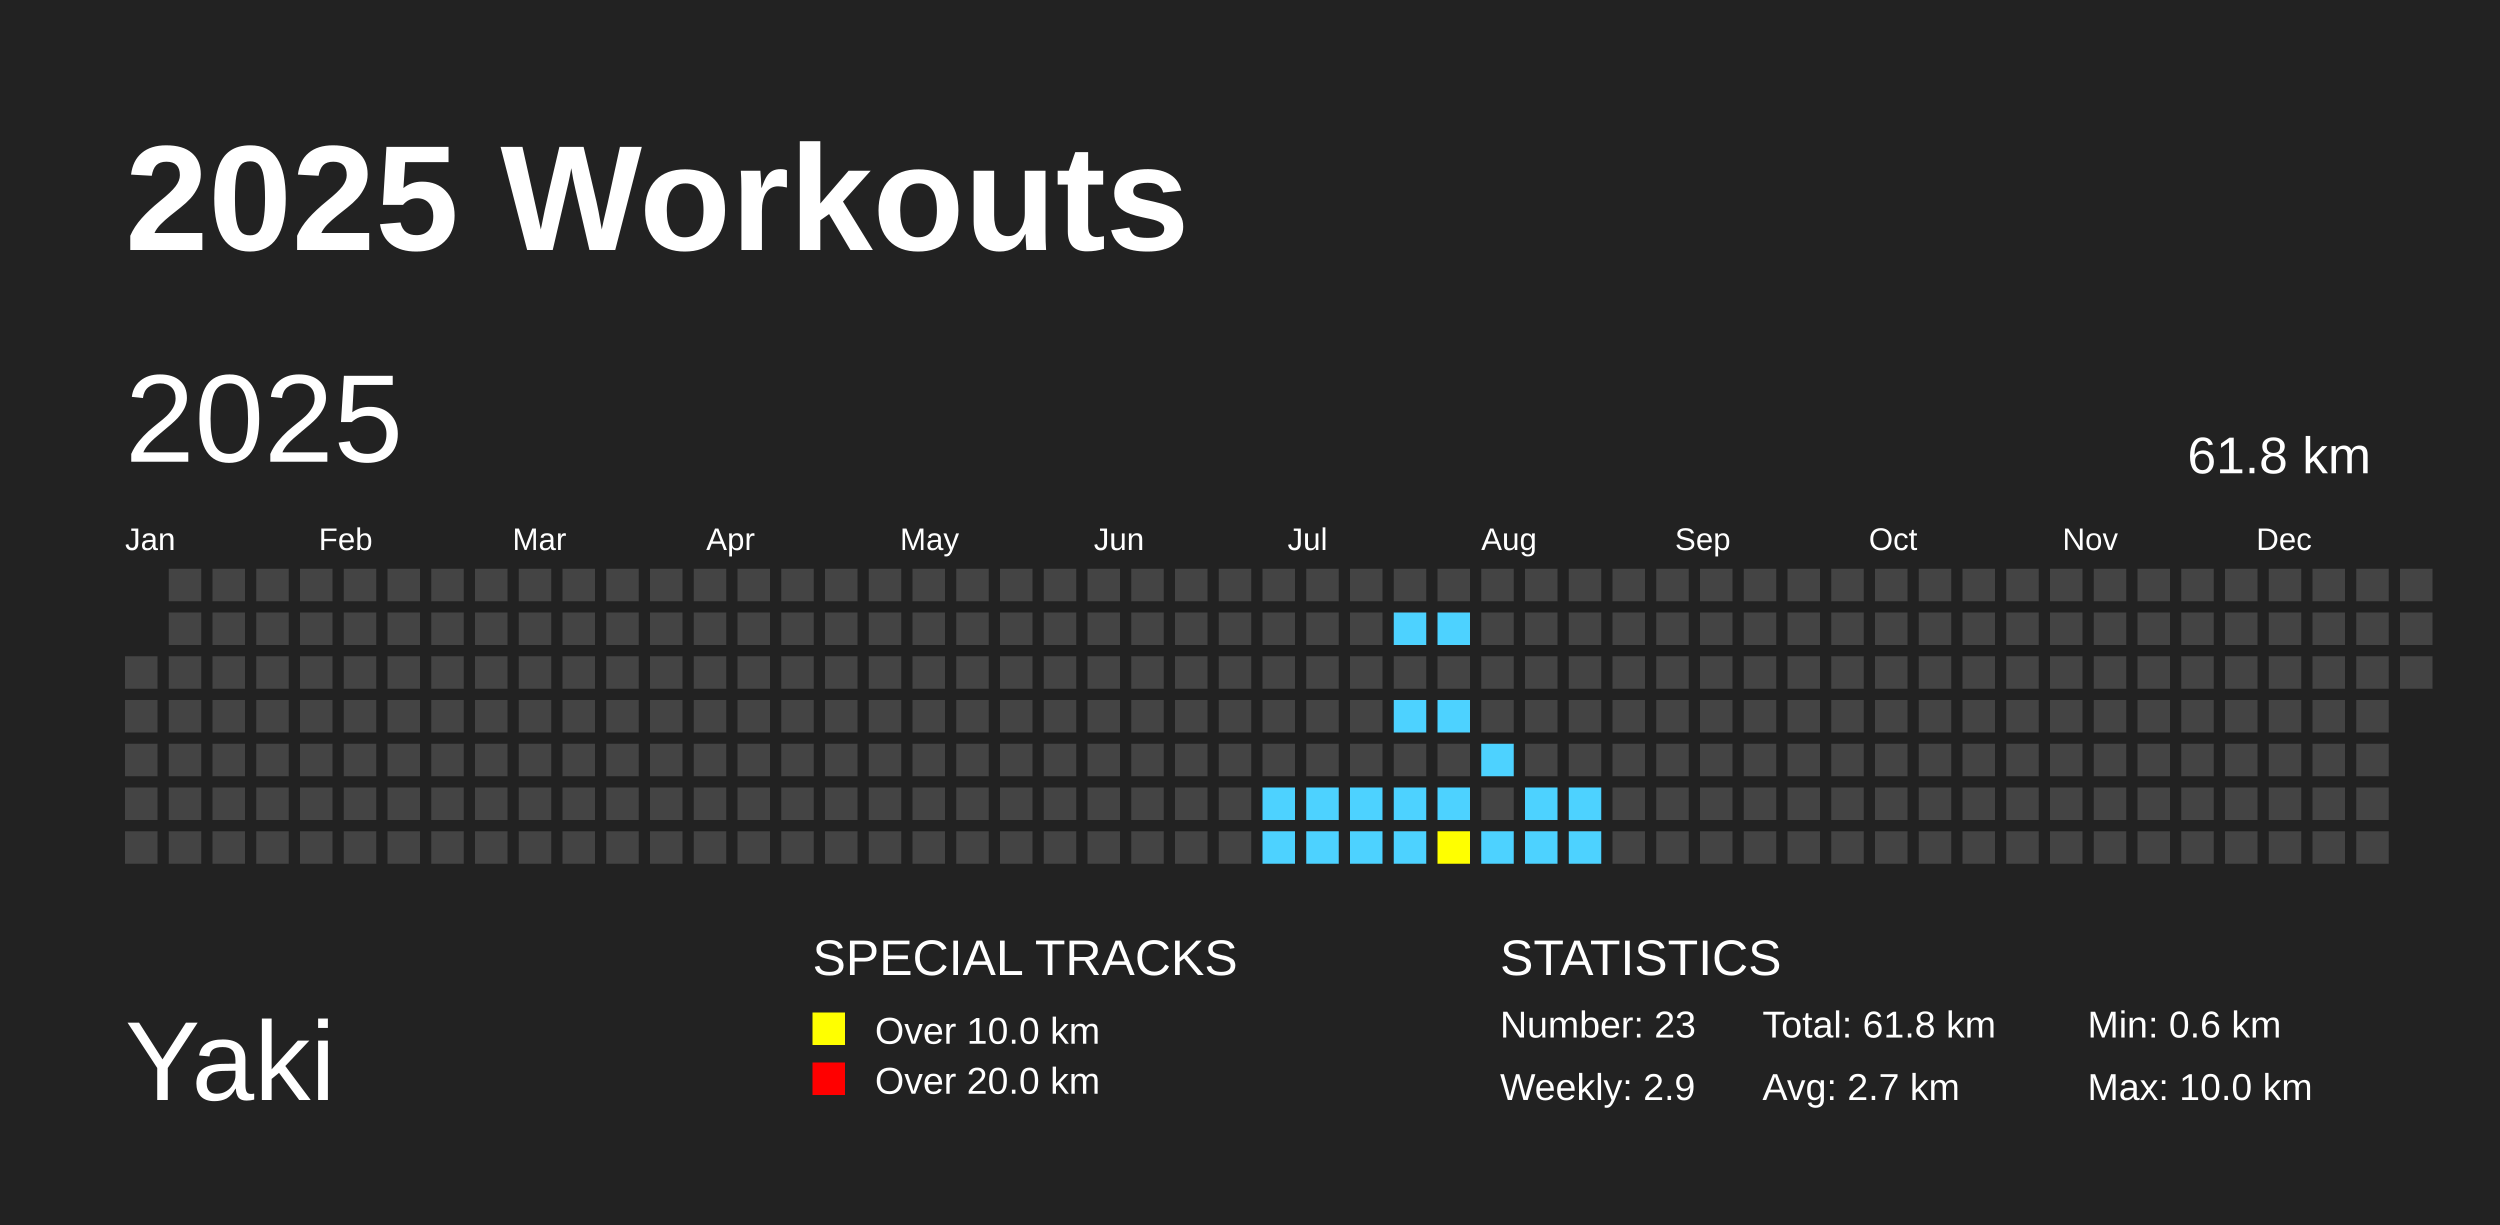
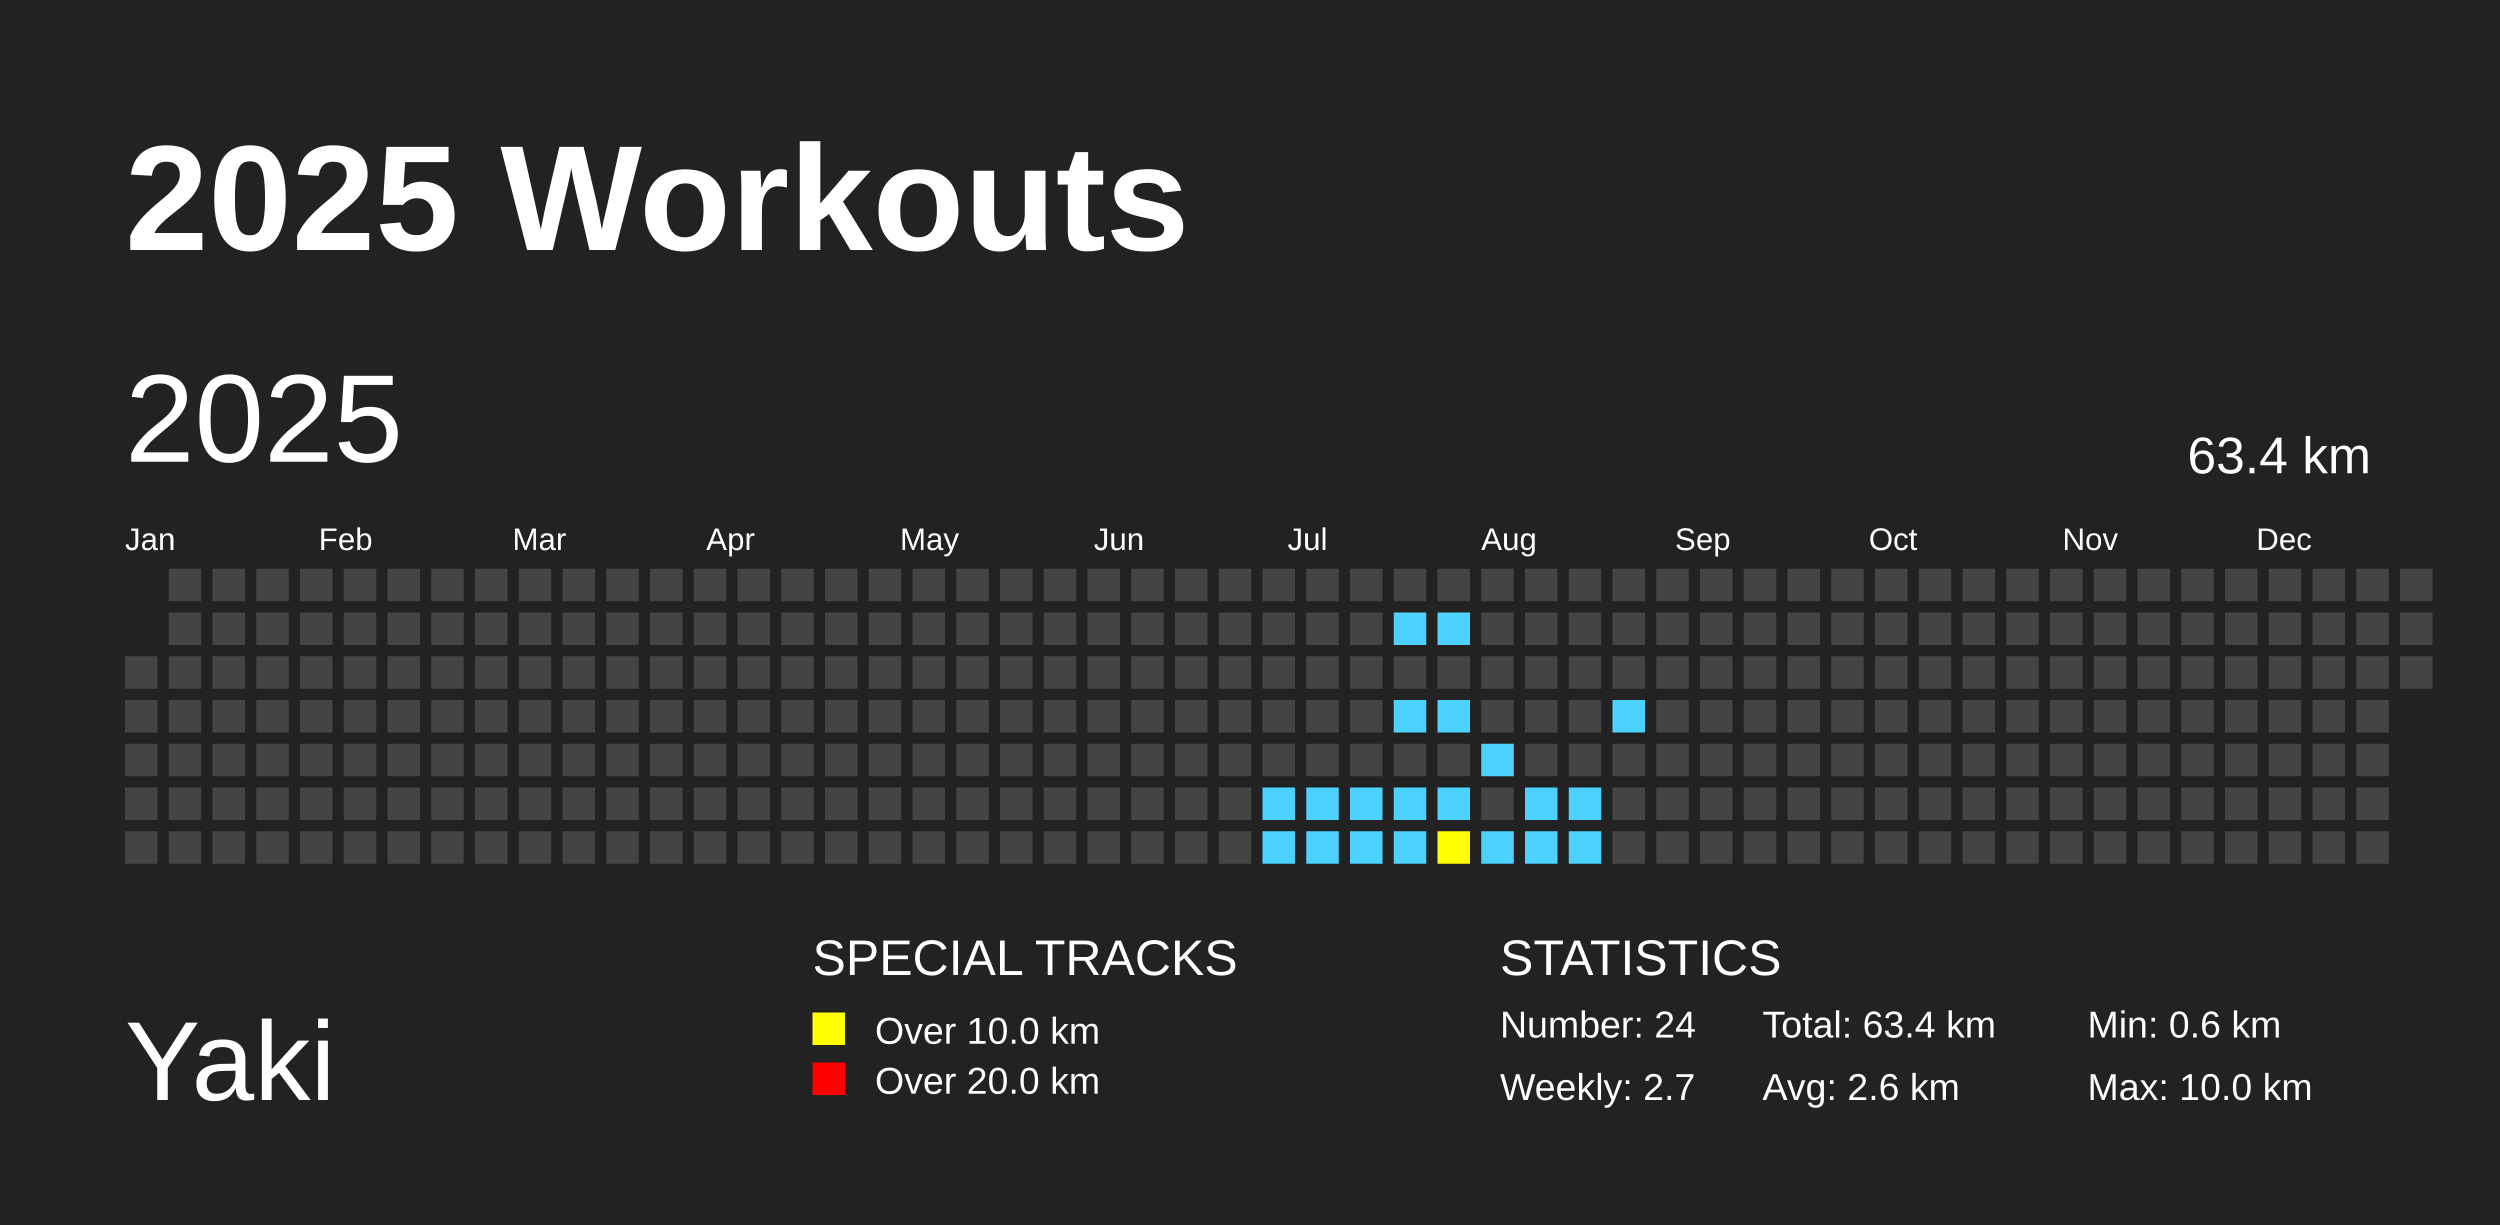
<svg xmlns="http://www.w3.org/2000/svg" baseProfile="full" height="98mm" version="1.1" viewBox="0,0,200,98" width="200mm">
  <defs />
  <rect fill="#222222" height="98" width="200" x="0" y="0" />
  <text fill="#FFFFFF" style="font-size:12px; font-family:Arial; font-weight:bold;" x="10" y="20">2025 Workouts</text>
  <text fill="#FFFFFF" style="font-size:9px; font-family:Arial" x="10" y="88">Yaki</text>
  <text fill="#FFFFFF" style="font-size:4px; font-family:Arial" x="65" y="78">SPECIAL TRACKS</text>
  <rect fill="yellow" height="2.6" width="2.6" x="65" y="81" />
  <text fill="#FFFFFF" style="font-size:3px; font-family:Arial" x="70" y="83.5">Over 10.0 km</text>
  <rect fill="red" height="2.6" width="2.6" x="65" y="85" />
  <text fill="#FFFFFF" style="font-size:3px; font-family:Arial" x="70" y="87.5">Over 20.0 km</text>
  <text fill="#FFFFFF" style="font-size:4px; font-family:Arial" x="120" y="78">STATISTICS</text>
-   <text fill="#FFFFFF" style="font-size:3px; font-family:Arial" x="120" y="83">Number: 23</text>
-   <text fill="#FFFFFF" style="font-size:3px; font-family:Arial" x="120" y="88">Weekly: 2.9</text>
-   <text fill="#FFFFFF" style="font-size:3px; font-family:Arial" x="141" y="83">Total: 61.8 km</text>
-   <text fill="#FFFFFF" style="font-size:3px; font-family:Arial" x="141" y="88">Avg: 2.7 km</text>
+   <text fill="#FFFFFF" style="font-size:3px; font-family:Arial" x="120" y="83">Number: 24</text>
+   <text fill="#FFFFFF" style="font-size:3px; font-family:Arial" x="120" y="88">Weekly: 2.7</text>
+   <text fill="#FFFFFF" style="font-size:3px; font-family:Arial" x="141" y="83">Total: 63.4 km</text>
+   <text fill="#FFFFFF" style="font-size:3px; font-family:Arial" x="141" y="88">Avg: 2.6 km</text>
  <text fill="#FFFFFF" style="font-size:3px; font-family:Arial" x="167" y="83">Min: 0.6 km</text>
  <text fill="#FFFFFF" style="font-size:3px; font-family:Arial" x="167" y="88">Max: 10.0 km</text>
  <text dominant-baseline="hanging" fill="#FFFFFF" style="font-size:10.0px; font-family:Arial;" x="10" y="30">2025</text>
-   <text dominant-baseline="hanging" fill="#FFFFFF" style="font-size:4.125px; font-family:Arial;" x="175" y="35">61.8 km</text>
+   <text dominant-baseline="hanging" fill="#FFFFFF" style="font-size:4.125px; font-family:Arial;" x="175" y="35">63.4 km</text>
  <text fill="#FFFFFF" style="font-size:2.5px; font-family:Arial" x="10.0" y="44">Jan</text>
  <text fill="#FFFFFF" style="font-size:2.5px; font-family:Arial" x="25.5" y="44">Feb</text>
  <text fill="#FFFFFF" style="font-size:2.5px; font-family:Arial" x="41.0" y="44">Mar</text>
  <text fill="#FFFFFF" style="font-size:2.5px; font-family:Arial" x="56.5" y="44">Apr</text>
  <text fill="#FFFFFF" style="font-size:2.5px; font-family:Arial" x="72.0" y="44">May</text>
  <text fill="#FFFFFF" style="font-size:2.5px; font-family:Arial" x="87.5" y="44">Jun</text>
  <text fill="#FFFFFF" style="font-size:2.5px; font-family:Arial" x="103.0" y="44">Jul</text>
  <text fill="#FFFFFF" style="font-size:2.5px; font-family:Arial" x="118.5" y="44">Aug</text>
  <text fill="#FFFFFF" style="font-size:2.5px; font-family:Arial" x="134.0" y="44">Sep</text>
  <text fill="#FFFFFF" style="font-size:2.5px; font-family:Arial" x="149.5" y="44">Oct</text>
  <text fill="#FFFFFF" style="font-size:2.5px; font-family:Arial" x="165.0" y="44">Nov</text>
  <text fill="#FFFFFF" style="font-size:2.5px; font-family:Arial" x="180.5" y="44">Dec</text>
  <rect fill="#444444" height="2.6" width="2.6" x="10.0" y="52.5" />
  <rect fill="#444444" height="2.6" width="2.6" x="10.0" y="56.0" />
  <rect fill="#444444" height="2.6" width="2.6" x="10.0" y="59.5" />
  <rect fill="#444444" height="2.6" width="2.6" x="10.0" y="63.0" />
  <rect fill="#444444" height="2.6" width="2.6" x="10.0" y="66.5" />
  <rect fill="#444444" height="2.6" width="2.6" x="13.5" y="45.5" />
  <rect fill="#444444" height="2.6" width="2.6" x="13.5" y="49.0" />
  <rect fill="#444444" height="2.6" width="2.6" x="13.5" y="52.5" />
  <rect fill="#444444" height="2.6" width="2.6" x="13.5" y="56.0" />
  <rect fill="#444444" height="2.6" width="2.6" x="13.5" y="59.5" />
  <rect fill="#444444" height="2.6" width="2.6" x="13.5" y="63.0" />
  <rect fill="#444444" height="2.6" width="2.6" x="13.5" y="66.5" />
  <rect fill="#444444" height="2.6" width="2.6" x="17.0" y="45.5" />
  <rect fill="#444444" height="2.6" width="2.6" x="17.0" y="49.0" />
  <rect fill="#444444" height="2.6" width="2.6" x="17.0" y="52.5" />
  <rect fill="#444444" height="2.6" width="2.6" x="17.0" y="56.0" />
  <rect fill="#444444" height="2.6" width="2.6" x="17.0" y="59.5" />
  <rect fill="#444444" height="2.6" width="2.6" x="17.0" y="63.0" />
  <rect fill="#444444" height="2.6" width="2.6" x="17.0" y="66.5" />
  <rect fill="#444444" height="2.6" width="2.6" x="20.5" y="45.5" />
  <rect fill="#444444" height="2.6" width="2.6" x="20.5" y="49.0" />
  <rect fill="#444444" height="2.6" width="2.6" x="20.5" y="52.5" />
  <rect fill="#444444" height="2.6" width="2.6" x="20.5" y="56.0" />
  <rect fill="#444444" height="2.6" width="2.6" x="20.5" y="59.5" />
  <rect fill="#444444" height="2.6" width="2.6" x="20.5" y="63.0" />
  <rect fill="#444444" height="2.6" width="2.6" x="20.5" y="66.5" />
  <rect fill="#444444" height="2.6" width="2.6" x="24.0" y="45.5" />
  <rect fill="#444444" height="2.6" width="2.6" x="24.0" y="49.0" />
  <rect fill="#444444" height="2.6" width="2.6" x="24.0" y="52.5" />
  <rect fill="#444444" height="2.6" width="2.6" x="24.0" y="56.0" />
  <rect fill="#444444" height="2.6" width="2.6" x="24.0" y="59.5" />
  <rect fill="#444444" height="2.6" width="2.6" x="24.0" y="63.0" />
  <rect fill="#444444" height="2.6" width="2.6" x="24.0" y="66.5" />
  <rect fill="#444444" height="2.6" width="2.6" x="27.5" y="45.5" />
  <rect fill="#444444" height="2.6" width="2.6" x="27.5" y="49.0" />
  <rect fill="#444444" height="2.6" width="2.6" x="27.5" y="52.5" />
  <rect fill="#444444" height="2.6" width="2.6" x="27.5" y="56.0" />
  <rect fill="#444444" height="2.6" width="2.6" x="27.5" y="59.5" />
  <rect fill="#444444" height="2.6" width="2.6" x="27.5" y="63.0" />
  <rect fill="#444444" height="2.6" width="2.6" x="27.5" y="66.5" />
  <rect fill="#444444" height="2.6" width="2.6" x="31.0" y="45.5" />
  <rect fill="#444444" height="2.6" width="2.6" x="31.0" y="49.0" />
  <rect fill="#444444" height="2.6" width="2.6" x="31.0" y="52.5" />
  <rect fill="#444444" height="2.6" width="2.6" x="31.0" y="56.0" />
  <rect fill="#444444" height="2.6" width="2.6" x="31.0" y="59.5" />
  <rect fill="#444444" height="2.6" width="2.6" x="31.0" y="63.0" />
  <rect fill="#444444" height="2.6" width="2.6" x="31.0" y="66.5" />
  <rect fill="#444444" height="2.6" width="2.6" x="34.5" y="45.5" />
  <rect fill="#444444" height="2.6" width="2.6" x="34.5" y="49.0" />
  <rect fill="#444444" height="2.6" width="2.6" x="34.5" y="52.5" />
  <rect fill="#444444" height="2.6" width="2.6" x="34.5" y="56.0" />
  <rect fill="#444444" height="2.6" width="2.6" x="34.5" y="59.5" />
  <rect fill="#444444" height="2.6" width="2.6" x="34.5" y="63.0" />
  <rect fill="#444444" height="2.6" width="2.6" x="34.5" y="66.5" />
  <rect fill="#444444" height="2.6" width="2.6" x="38.0" y="45.5" />
  <rect fill="#444444" height="2.6" width="2.6" x="38.0" y="49.0" />
  <rect fill="#444444" height="2.6" width="2.6" x="38.0" y="52.5" />
  <rect fill="#444444" height="2.6" width="2.6" x="38.0" y="56.0" />
  <rect fill="#444444" height="2.6" width="2.6" x="38.0" y="59.5" />
  <rect fill="#444444" height="2.6" width="2.6" x="38.0" y="63.0" />
  <rect fill="#444444" height="2.6" width="2.6" x="38.0" y="66.5" />
  <rect fill="#444444" height="2.6" width="2.6" x="41.5" y="45.5" />
  <rect fill="#444444" height="2.6" width="2.6" x="41.5" y="49.0" />
  <rect fill="#444444" height="2.6" width="2.6" x="41.5" y="52.5" />
  <rect fill="#444444" height="2.6" width="2.6" x="41.5" y="56.0" />
  <rect fill="#444444" height="2.6" width="2.6" x="41.5" y="59.5" />
  <rect fill="#444444" height="2.6" width="2.6" x="41.5" y="63.0" />
  <rect fill="#444444" height="2.6" width="2.6" x="41.5" y="66.5" />
  <rect fill="#444444" height="2.6" width="2.6" x="45.0" y="45.5" />
  <rect fill="#444444" height="2.6" width="2.6" x="45.0" y="49.0" />
  <rect fill="#444444" height="2.6" width="2.6" x="45.0" y="52.5" />
  <rect fill="#444444" height="2.6" width="2.6" x="45.0" y="56.0" />
  <rect fill="#444444" height="2.6" width="2.6" x="45.0" y="59.5" />
  <rect fill="#444444" height="2.6" width="2.6" x="45.0" y="63.0" />
  <rect fill="#444444" height="2.6" width="2.6" x="45.0" y="66.5" />
  <rect fill="#444444" height="2.6" width="2.6" x="48.5" y="45.5" />
  <rect fill="#444444" height="2.6" width="2.6" x="48.5" y="49.0" />
  <rect fill="#444444" height="2.6" width="2.6" x="48.5" y="52.5" />
  <rect fill="#444444" height="2.6" width="2.6" x="48.5" y="56.0" />
  <rect fill="#444444" height="2.6" width="2.6" x="48.5" y="59.5" />
  <rect fill="#444444" height="2.6" width="2.6" x="48.5" y="63.0" />
  <rect fill="#444444" height="2.6" width="2.6" x="48.5" y="66.5" />
  <rect fill="#444444" height="2.6" width="2.6" x="52.0" y="45.5" />
  <rect fill="#444444" height="2.6" width="2.6" x="52.0" y="49.0" />
  <rect fill="#444444" height="2.6" width="2.6" x="52.0" y="52.5" />
  <rect fill="#444444" height="2.6" width="2.6" x="52.0" y="56.0" />
  <rect fill="#444444" height="2.6" width="2.6" x="52.0" y="59.5" />
  <rect fill="#444444" height="2.6" width="2.6" x="52.0" y="63.0" />
  <rect fill="#444444" height="2.6" width="2.6" x="52.0" y="66.5" />
  <rect fill="#444444" height="2.6" width="2.6" x="55.5" y="45.5" />
  <rect fill="#444444" height="2.6" width="2.6" x="55.5" y="49.0" />
  <rect fill="#444444" height="2.6" width="2.6" x="55.5" y="52.5" />
  <rect fill="#444444" height="2.6" width="2.6" x="55.5" y="56.0" />
  <rect fill="#444444" height="2.6" width="2.6" x="55.5" y="59.5" />
  <rect fill="#444444" height="2.6" width="2.6" x="55.5" y="63.0" />
  <rect fill="#444444" height="2.6" width="2.6" x="55.5" y="66.5" />
  <rect fill="#444444" height="2.6" width="2.6" x="59.0" y="45.5" />
  <rect fill="#444444" height="2.6" width="2.6" x="59.0" y="49.0" />
  <rect fill="#444444" height="2.6" width="2.6" x="59.0" y="52.5" />
  <rect fill="#444444" height="2.6" width="2.6" x="59.0" y="56.0" />
  <rect fill="#444444" height="2.6" width="2.6" x="59.0" y="59.5" />
  <rect fill="#444444" height="2.6" width="2.6" x="59.0" y="63.0" />
  <rect fill="#444444" height="2.6" width="2.6" x="59.0" y="66.5" />
  <rect fill="#444444" height="2.6" width="2.6" x="62.5" y="45.5" />
  <rect fill="#444444" height="2.6" width="2.6" x="62.5" y="49.0" />
  <rect fill="#444444" height="2.6" width="2.6" x="62.5" y="52.5" />
  <rect fill="#444444" height="2.6" width="2.6" x="62.5" y="56.0" />
  <rect fill="#444444" height="2.6" width="2.6" x="62.5" y="59.5" />
  <rect fill="#444444" height="2.6" width="2.6" x="62.5" y="63.0" />
  <rect fill="#444444" height="2.6" width="2.6" x="62.5" y="66.5" />
  <rect fill="#444444" height="2.6" width="2.6" x="66.0" y="45.5" />
  <rect fill="#444444" height="2.6" width="2.6" x="66.0" y="49.0" />
  <rect fill="#444444" height="2.6" width="2.6" x="66.0" y="52.5" />
  <rect fill="#444444" height="2.6" width="2.6" x="66.0" y="56.0" />
  <rect fill="#444444" height="2.6" width="2.6" x="66.0" y="59.5" />
  <rect fill="#444444" height="2.6" width="2.6" x="66.0" y="63.0" />
  <rect fill="#444444" height="2.6" width="2.6" x="66.0" y="66.5" />
  <rect fill="#444444" height="2.6" width="2.6" x="69.5" y="45.5" />
  <rect fill="#444444" height="2.6" width="2.6" x="69.5" y="49.0" />
  <rect fill="#444444" height="2.6" width="2.6" x="69.5" y="52.5" />
  <rect fill="#444444" height="2.6" width="2.6" x="69.5" y="56.0" />
  <rect fill="#444444" height="2.6" width="2.6" x="69.5" y="59.5" />
  <rect fill="#444444" height="2.6" width="2.6" x="69.5" y="63.0" />
  <rect fill="#444444" height="2.6" width="2.6" x="69.5" y="66.5" />
  <rect fill="#444444" height="2.6" width="2.6" x="73.0" y="45.5" />
  <rect fill="#444444" height="2.6" width="2.6" x="73.0" y="49.0" />
  <rect fill="#444444" height="2.6" width="2.6" x="73.0" y="52.5" />
  <rect fill="#444444" height="2.6" width="2.6" x="73.0" y="56.0" />
  <rect fill="#444444" height="2.6" width="2.6" x="73.0" y="59.5" />
  <rect fill="#444444" height="2.6" width="2.6" x="73.0" y="63.0" />
  <rect fill="#444444" height="2.6" width="2.6" x="73.0" y="66.5" />
  <rect fill="#444444" height="2.6" width="2.6" x="76.5" y="45.5" />
  <rect fill="#444444" height="2.6" width="2.6" x="76.5" y="49.0" />
  <rect fill="#444444" height="2.6" width="2.6" x="76.5" y="52.5" />
  <rect fill="#444444" height="2.6" width="2.6" x="76.5" y="56.0" />
  <rect fill="#444444" height="2.6" width="2.6" x="76.5" y="59.5" />
  <rect fill="#444444" height="2.6" width="2.6" x="76.5" y="63.0" />
  <rect fill="#444444" height="2.6" width="2.6" x="76.5" y="66.5" />
  <rect fill="#444444" height="2.6" width="2.6" x="80.0" y="45.5" />
  <rect fill="#444444" height="2.6" width="2.6" x="80.0" y="49.0" />
  <rect fill="#444444" height="2.6" width="2.6" x="80.0" y="52.5" />
  <rect fill="#444444" height="2.6" width="2.6" x="80.0" y="56.0" />
  <rect fill="#444444" height="2.6" width="2.6" x="80.0" y="59.5" />
  <rect fill="#444444" height="2.6" width="2.6" x="80.0" y="63.0" />
  <rect fill="#444444" height="2.6" width="2.6" x="80.0" y="66.5" />
  <rect fill="#444444" height="2.6" width="2.6" x="83.5" y="45.5" />
  <rect fill="#444444" height="2.6" width="2.6" x="83.5" y="49.0" />
  <rect fill="#444444" height="2.6" width="2.6" x="83.5" y="52.5" />
  <rect fill="#444444" height="2.6" width="2.6" x="83.5" y="56.0" />
  <rect fill="#444444" height="2.6" width="2.6" x="83.5" y="59.5" />
  <rect fill="#444444" height="2.6" width="2.6" x="83.5" y="63.0" />
  <rect fill="#444444" height="2.6" width="2.6" x="83.5" y="66.5" />
  <rect fill="#444444" height="2.6" width="2.6" x="87.0" y="45.5" />
  <rect fill="#444444" height="2.6" width="2.6" x="87.0" y="49.0" />
  <rect fill="#444444" height="2.6" width="2.6" x="87.0" y="52.5" />
  <rect fill="#444444" height="2.6" width="2.6" x="87.0" y="56.0" />
  <rect fill="#444444" height="2.6" width="2.6" x="87.0" y="59.5" />
  <rect fill="#444444" height="2.6" width="2.6" x="87.0" y="63.0" />
  <rect fill="#444444" height="2.6" width="2.6" x="87.0" y="66.5" />
  <rect fill="#444444" height="2.6" width="2.6" x="90.5" y="45.5" />
  <rect fill="#444444" height="2.6" width="2.6" x="90.5" y="49.0" />
  <rect fill="#444444" height="2.6" width="2.6" x="90.5" y="52.5" />
  <rect fill="#444444" height="2.6" width="2.6" x="90.5" y="56.0" />
  <rect fill="#444444" height="2.6" width="2.6" x="90.5" y="59.5" />
  <rect fill="#444444" height="2.6" width="2.6" x="90.5" y="63.0" />
  <rect fill="#444444" height="2.6" width="2.6" x="90.5" y="66.5" />
  <rect fill="#444444" height="2.6" width="2.6" x="94.0" y="45.5" />
  <rect fill="#444444" height="2.6" width="2.6" x="94.0" y="49.0" />
  <rect fill="#444444" height="2.6" width="2.6" x="94.0" y="52.5" />
  <rect fill="#444444" height="2.6" width="2.6" x="94.0" y="56.0" />
  <rect fill="#444444" height="2.6" width="2.6" x="94.0" y="59.5" />
  <rect fill="#444444" height="2.6" width="2.6" x="94.0" y="63.0" />
  <rect fill="#444444" height="2.6" width="2.6" x="94.0" y="66.5" />
  <rect fill="#444444" height="2.6" width="2.6" x="97.5" y="45.5" />
  <rect fill="#444444" height="2.6" width="2.6" x="97.5" y="49.0" />
  <rect fill="#444444" height="2.6" width="2.6" x="97.5" y="52.5" />
  <rect fill="#444444" height="2.6" width="2.6" x="97.5" y="56.0" />
  <rect fill="#444444" height="2.6" width="2.6" x="97.5" y="59.5" />
  <rect fill="#444444" height="2.6" width="2.6" x="97.5" y="63.0" />
  <rect fill="#444444" height="2.6" width="2.6" x="97.5" y="66.5" />
  <rect fill="#444444" height="2.6" width="2.6" x="101.0" y="45.5" />
  <rect fill="#444444" height="2.6" width="2.6" x="101.0" y="49.0" />
  <rect fill="#444444" height="2.6" width="2.6" x="101.0" y="52.5" />
  <rect fill="#444444" height="2.6" width="2.6" x="101.0" y="56.0" />
  <rect fill="#444444" height="2.6" width="2.6" x="101.0" y="59.5" />
  <rect fill="#4DD2FF" height="2.6" width="2.6" x="101.0" y="63.0" />
  <rect fill="#4DD2FF" height="2.6" width="2.6" x="101.0" y="66.5" />
  <rect fill="#444444" height="2.6" width="2.6" x="104.5" y="45.5" />
  <rect fill="#444444" height="2.6" width="2.6" x="104.5" y="49.0" />
  <rect fill="#444444" height="2.6" width="2.6" x="104.5" y="52.5" />
  <rect fill="#444444" height="2.6" width="2.6" x="104.5" y="56.0" />
  <rect fill="#444444" height="2.6" width="2.6" x="104.5" y="59.5" />
  <rect fill="#4DD2FF" height="2.6" width="2.6" x="104.5" y="63.0" />
  <rect fill="#4DD2FF" height="2.6" width="2.6" x="104.5" y="66.5" />
  <rect fill="#444444" height="2.6" width="2.6" x="108.0" y="45.5" />
  <rect fill="#444444" height="2.6" width="2.6" x="108.0" y="49.0" />
  <rect fill="#444444" height="2.6" width="2.6" x="108.0" y="52.5" />
  <rect fill="#444444" height="2.6" width="2.6" x="108.0" y="56.0" />
  <rect fill="#444444" height="2.6" width="2.6" x="108.0" y="59.5" />
  <rect fill="#4DD2FF" height="2.6" width="2.6" x="108.0" y="63.0" />
  <rect fill="#4DD2FF" height="2.6" width="2.6" x="108.0" y="66.5" />
  <rect fill="#444444" height="2.6" width="2.6" x="111.5" y="45.5" />
  <rect fill="#4DD2FF" height="2.6" width="2.6" x="111.5" y="49.0" />
  <rect fill="#444444" height="2.6" width="2.6" x="111.5" y="52.5" />
  <rect fill="#4DD2FF" height="2.6" width="2.6" x="111.5" y="56.0" />
  <rect fill="#444444" height="2.6" width="2.6" x="111.5" y="59.5" />
  <rect fill="#4DD2FF" height="2.6" width="2.6" x="111.5" y="63.0" />
  <rect fill="#4DD2FF" height="2.6" width="2.6" x="111.5" y="66.5" />
  <rect fill="#444444" height="2.6" width="2.6" x="115.0" y="45.5" />
  <rect fill="#4DD2FF" height="2.6" width="2.6" x="115.0" y="49.0" />
  <rect fill="#444444" height="2.6" width="2.6" x="115.0" y="52.5" />
  <rect fill="#4DD2FF" height="2.6" width="2.6" x="115.0" y="56.0" />
  <rect fill="#444444" height="2.6" width="2.6" x="115.0" y="59.5" />
  <rect fill="#4DD2FF" height="2.6" width="2.6" x="115.0" y="63.0" />
  <rect fill="yellow" height="2.6" width="2.6" x="115.0" y="66.5" />
  <rect fill="#444444" height="2.6" width="2.6" x="118.5" y="45.5" />
  <rect fill="#444444" height="2.6" width="2.6" x="118.5" y="49.0" />
  <rect fill="#444444" height="2.6" width="2.6" x="118.5" y="52.5" />
  <rect fill="#444444" height="2.6" width="2.6" x="118.5" y="56.0" />
  <rect fill="#4DD2FF" height="2.6" width="2.6" x="118.5" y="59.5" />
  <rect fill="#444444" height="2.6" width="2.6" x="118.5" y="63.0" />
  <rect fill="#4DD2FF" height="2.6" width="2.6" x="118.5" y="66.5" />
  <rect fill="#444444" height="2.6" width="2.6" x="122.0" y="45.5" />
  <rect fill="#444444" height="2.6" width="2.6" x="122.0" y="49.0" />
  <rect fill="#444444" height="2.6" width="2.6" x="122.0" y="52.5" />
  <rect fill="#444444" height="2.6" width="2.6" x="122.0" y="56.0" />
  <rect fill="#444444" height="2.6" width="2.6" x="122.0" y="59.5" />
  <rect fill="#4DD2FF" height="2.6" width="2.6" x="122.0" y="63.0" />
  <rect fill="#4DD2FF" height="2.6" width="2.6" x="122.0" y="66.5" />
  <rect fill="#444444" height="2.6" width="2.6" x="125.5" y="45.5" />
  <rect fill="#444444" height="2.6" width="2.6" x="125.5" y="49.0" />
  <rect fill="#444444" height="2.6" width="2.6" x="125.5" y="52.5" />
  <rect fill="#444444" height="2.6" width="2.6" x="125.5" y="56.0" />
  <rect fill="#444444" height="2.6" width="2.6" x="125.5" y="59.5" />
  <rect fill="#4DD2FF" height="2.6" width="2.6" x="125.5" y="63.0" />
  <rect fill="#4DD2FF" height="2.6" width="2.6" x="125.5" y="66.5" />
  <rect fill="#444444" height="2.6" width="2.6" x="129.0" y="45.5" />
  <rect fill="#444444" height="2.6" width="2.6" x="129.0" y="49.0" />
  <rect fill="#444444" height="2.6" width="2.6" x="129.0" y="52.5" />
-   <rect fill="#444444" height="2.6" width="2.6" x="129.0" y="56.0" />
+   <rect fill="#4DD2FF" height="2.6" width="2.6" x="129.0" y="56.0" />
  <rect fill="#444444" height="2.6" width="2.6" x="129.0" y="59.5" />
  <rect fill="#444444" height="2.6" width="2.6" x="129.0" y="63.0" />
  <rect fill="#444444" height="2.6" width="2.6" x="129.0" y="66.5" />
  <rect fill="#444444" height="2.6" width="2.6" x="132.5" y="45.5" />
  <rect fill="#444444" height="2.6" width="2.6" x="132.5" y="49.0" />
  <rect fill="#444444" height="2.6" width="2.6" x="132.5" y="52.5" />
  <rect fill="#444444" height="2.6" width="2.6" x="132.5" y="56.0" />
  <rect fill="#444444" height="2.6" width="2.6" x="132.5" y="59.5" />
  <rect fill="#444444" height="2.6" width="2.6" x="132.5" y="63.0" />
  <rect fill="#444444" height="2.6" width="2.6" x="132.5" y="66.5" />
  <rect fill="#444444" height="2.6" width="2.6" x="136.0" y="45.5" />
  <rect fill="#444444" height="2.6" width="2.6" x="136.0" y="49.0" />
  <rect fill="#444444" height="2.6" width="2.6" x="136.0" y="52.5" />
  <rect fill="#444444" height="2.6" width="2.6" x="136.0" y="56.0" />
  <rect fill="#444444" height="2.6" width="2.6" x="136.0" y="59.5" />
  <rect fill="#444444" height="2.6" width="2.6" x="136.0" y="63.0" />
  <rect fill="#444444" height="2.6" width="2.6" x="136.0" y="66.5" />
  <rect fill="#444444" height="2.6" width="2.6" x="139.5" y="45.5" />
  <rect fill="#444444" height="2.6" width="2.6" x="139.5" y="49.0" />
  <rect fill="#444444" height="2.6" width="2.6" x="139.5" y="52.5" />
  <rect fill="#444444" height="2.6" width="2.6" x="139.5" y="56.0" />
  <rect fill="#444444" height="2.6" width="2.6" x="139.5" y="59.5" />
  <rect fill="#444444" height="2.6" width="2.6" x="139.5" y="63.0" />
  <rect fill="#444444" height="2.6" width="2.6" x="139.5" y="66.5" />
  <rect fill="#444444" height="2.6" width="2.6" x="143.0" y="45.5" />
  <rect fill="#444444" height="2.6" width="2.6" x="143.0" y="49.0" />
  <rect fill="#444444" height="2.6" width="2.6" x="143.0" y="52.5" />
  <rect fill="#444444" height="2.6" width="2.6" x="143.0" y="56.0" />
  <rect fill="#444444" height="2.6" width="2.6" x="143.0" y="59.5" />
  <rect fill="#444444" height="2.6" width="2.6" x="143.0" y="63.0" />
  <rect fill="#444444" height="2.6" width="2.6" x="143.0" y="66.5" />
  <rect fill="#444444" height="2.6" width="2.6" x="146.5" y="45.5" />
  <rect fill="#444444" height="2.6" width="2.6" x="146.5" y="49.0" />
  <rect fill="#444444" height="2.6" width="2.6" x="146.5" y="52.5" />
  <rect fill="#444444" height="2.6" width="2.6" x="146.5" y="56.0" />
  <rect fill="#444444" height="2.6" width="2.6" x="146.5" y="59.5" />
  <rect fill="#444444" height="2.6" width="2.6" x="146.5" y="63.0" />
  <rect fill="#444444" height="2.6" width="2.6" x="146.5" y="66.5" />
  <rect fill="#444444" height="2.6" width="2.6" x="150.0" y="45.5" />
  <rect fill="#444444" height="2.6" width="2.6" x="150.0" y="49.0" />
  <rect fill="#444444" height="2.6" width="2.6" x="150.0" y="52.5" />
  <rect fill="#444444" height="2.6" width="2.6" x="150.0" y="56.0" />
  <rect fill="#444444" height="2.6" width="2.6" x="150.0" y="59.5" />
  <rect fill="#444444" height="2.6" width="2.6" x="150.0" y="63.0" />
  <rect fill="#444444" height="2.6" width="2.6" x="150.0" y="66.5" />
  <rect fill="#444444" height="2.6" width="2.6" x="153.5" y="45.5" />
  <rect fill="#444444" height="2.6" width="2.6" x="153.5" y="49.0" />
  <rect fill="#444444" height="2.6" width="2.6" x="153.5" y="52.5" />
  <rect fill="#444444" height="2.6" width="2.6" x="153.5" y="56.0" />
  <rect fill="#444444" height="2.6" width="2.6" x="153.5" y="59.5" />
  <rect fill="#444444" height="2.6" width="2.6" x="153.5" y="63.0" />
  <rect fill="#444444" height="2.6" width="2.6" x="153.5" y="66.5" />
  <rect fill="#444444" height="2.6" width="2.6" x="157.0" y="45.5" />
  <rect fill="#444444" height="2.6" width="2.6" x="157.0" y="49.0" />
  <rect fill="#444444" height="2.6" width="2.6" x="157.0" y="52.5" />
  <rect fill="#444444" height="2.6" width="2.6" x="157.0" y="56.0" />
  <rect fill="#444444" height="2.6" width="2.6" x="157.0" y="59.5" />
  <rect fill="#444444" height="2.6" width="2.6" x="157.0" y="63.0" />
  <rect fill="#444444" height="2.6" width="2.6" x="157.0" y="66.5" />
  <rect fill="#444444" height="2.6" width="2.6" x="160.5" y="45.5" />
  <rect fill="#444444" height="2.6" width="2.6" x="160.5" y="49.0" />
  <rect fill="#444444" height="2.6" width="2.6" x="160.5" y="52.5" />
  <rect fill="#444444" height="2.6" width="2.6" x="160.5" y="56.0" />
  <rect fill="#444444" height="2.6" width="2.6" x="160.5" y="59.5" />
  <rect fill="#444444" height="2.6" width="2.6" x="160.5" y="63.0" />
  <rect fill="#444444" height="2.6" width="2.6" x="160.5" y="66.5" />
  <rect fill="#444444" height="2.6" width="2.6" x="164.0" y="45.5" />
  <rect fill="#444444" height="2.6" width="2.6" x="164.0" y="49.0" />
  <rect fill="#444444" height="2.6" width="2.6" x="164.0" y="52.5" />
  <rect fill="#444444" height="2.6" width="2.6" x="164.0" y="56.0" />
  <rect fill="#444444" height="2.6" width="2.6" x="164.0" y="59.5" />
  <rect fill="#444444" height="2.6" width="2.6" x="164.0" y="63.0" />
  <rect fill="#444444" height="2.6" width="2.6" x="164.0" y="66.5" />
  <rect fill="#444444" height="2.6" width="2.6" x="167.5" y="45.5" />
  <rect fill="#444444" height="2.6" width="2.6" x="167.5" y="49.0" />
  <rect fill="#444444" height="2.6" width="2.6" x="167.5" y="52.5" />
  <rect fill="#444444" height="2.6" width="2.6" x="167.5" y="56.0" />
  <rect fill="#444444" height="2.6" width="2.6" x="167.5" y="59.5" />
  <rect fill="#444444" height="2.6" width="2.6" x="167.5" y="63.0" />
  <rect fill="#444444" height="2.6" width="2.6" x="167.5" y="66.5" />
  <rect fill="#444444" height="2.6" width="2.6" x="171.0" y="45.5" />
  <rect fill="#444444" height="2.6" width="2.6" x="171.0" y="49.0" />
  <rect fill="#444444" height="2.6" width="2.6" x="171.0" y="52.5" />
  <rect fill="#444444" height="2.6" width="2.6" x="171.0" y="56.0" />
  <rect fill="#444444" height="2.6" width="2.6" x="171.0" y="59.5" />
  <rect fill="#444444" height="2.6" width="2.6" x="171.0" y="63.0" />
  <rect fill="#444444" height="2.6" width="2.6" x="171.0" y="66.5" />
  <rect fill="#444444" height="2.6" width="2.6" x="174.5" y="45.5" />
  <rect fill="#444444" height="2.6" width="2.6" x="174.5" y="49.0" />
  <rect fill="#444444" height="2.6" width="2.6" x="174.5" y="52.5" />
  <rect fill="#444444" height="2.6" width="2.6" x="174.5" y="56.0" />
  <rect fill="#444444" height="2.6" width="2.6" x="174.5" y="59.5" />
  <rect fill="#444444" height="2.6" width="2.6" x="174.5" y="63.0" />
  <rect fill="#444444" height="2.6" width="2.6" x="174.5" y="66.5" />
  <rect fill="#444444" height="2.6" width="2.6" x="178.0" y="45.5" />
  <rect fill="#444444" height="2.6" width="2.6" x="178.0" y="49.0" />
  <rect fill="#444444" height="2.6" width="2.6" x="178.0" y="52.5" />
  <rect fill="#444444" height="2.6" width="2.6" x="178.0" y="56.0" />
  <rect fill="#444444" height="2.6" width="2.6" x="178.0" y="59.5" />
  <rect fill="#444444" height="2.6" width="2.6" x="178.0" y="63.0" />
  <rect fill="#444444" height="2.6" width="2.6" x="178.0" y="66.5" />
  <rect fill="#444444" height="2.6" width="2.6" x="181.5" y="45.5" />
  <rect fill="#444444" height="2.6" width="2.6" x="181.5" y="49.0" />
  <rect fill="#444444" height="2.6" width="2.6" x="181.5" y="52.5" />
  <rect fill="#444444" height="2.6" width="2.6" x="181.5" y="56.0" />
  <rect fill="#444444" height="2.6" width="2.6" x="181.5" y="59.5" />
  <rect fill="#444444" height="2.6" width="2.6" x="181.5" y="63.0" />
  <rect fill="#444444" height="2.6" width="2.6" x="181.5" y="66.5" />
  <rect fill="#444444" height="2.6" width="2.6" x="185.0" y="45.5" />
  <rect fill="#444444" height="2.6" width="2.6" x="185.0" y="49.0" />
  <rect fill="#444444" height="2.6" width="2.6" x="185.0" y="52.5" />
  <rect fill="#444444" height="2.6" width="2.6" x="185.0" y="56.0" />
  <rect fill="#444444" height="2.6" width="2.6" x="185.0" y="59.5" />
  <rect fill="#444444" height="2.6" width="2.6" x="185.0" y="63.0" />
  <rect fill="#444444" height="2.6" width="2.6" x="185.0" y="66.5" />
  <rect fill="#444444" height="2.6" width="2.6" x="188.5" y="45.5" />
  <rect fill="#444444" height="2.6" width="2.6" x="188.5" y="49.0" />
  <rect fill="#444444" height="2.6" width="2.6" x="188.5" y="52.5" />
  <rect fill="#444444" height="2.6" width="2.6" x="188.5" y="56.0" />
  <rect fill="#444444" height="2.6" width="2.6" x="188.5" y="59.5" />
  <rect fill="#444444" height="2.6" width="2.6" x="188.5" y="63.0" />
  <rect fill="#444444" height="2.6" width="2.6" x="188.5" y="66.5" />
  <rect fill="#444444" height="2.6" width="2.6" x="192.0" y="45.5" />
  <rect fill="#444444" height="2.6" width="2.6" x="192.0" y="49.0" />
  <rect fill="#444444" height="2.6" width="2.6" x="192.0" y="52.5" />
</svg>
